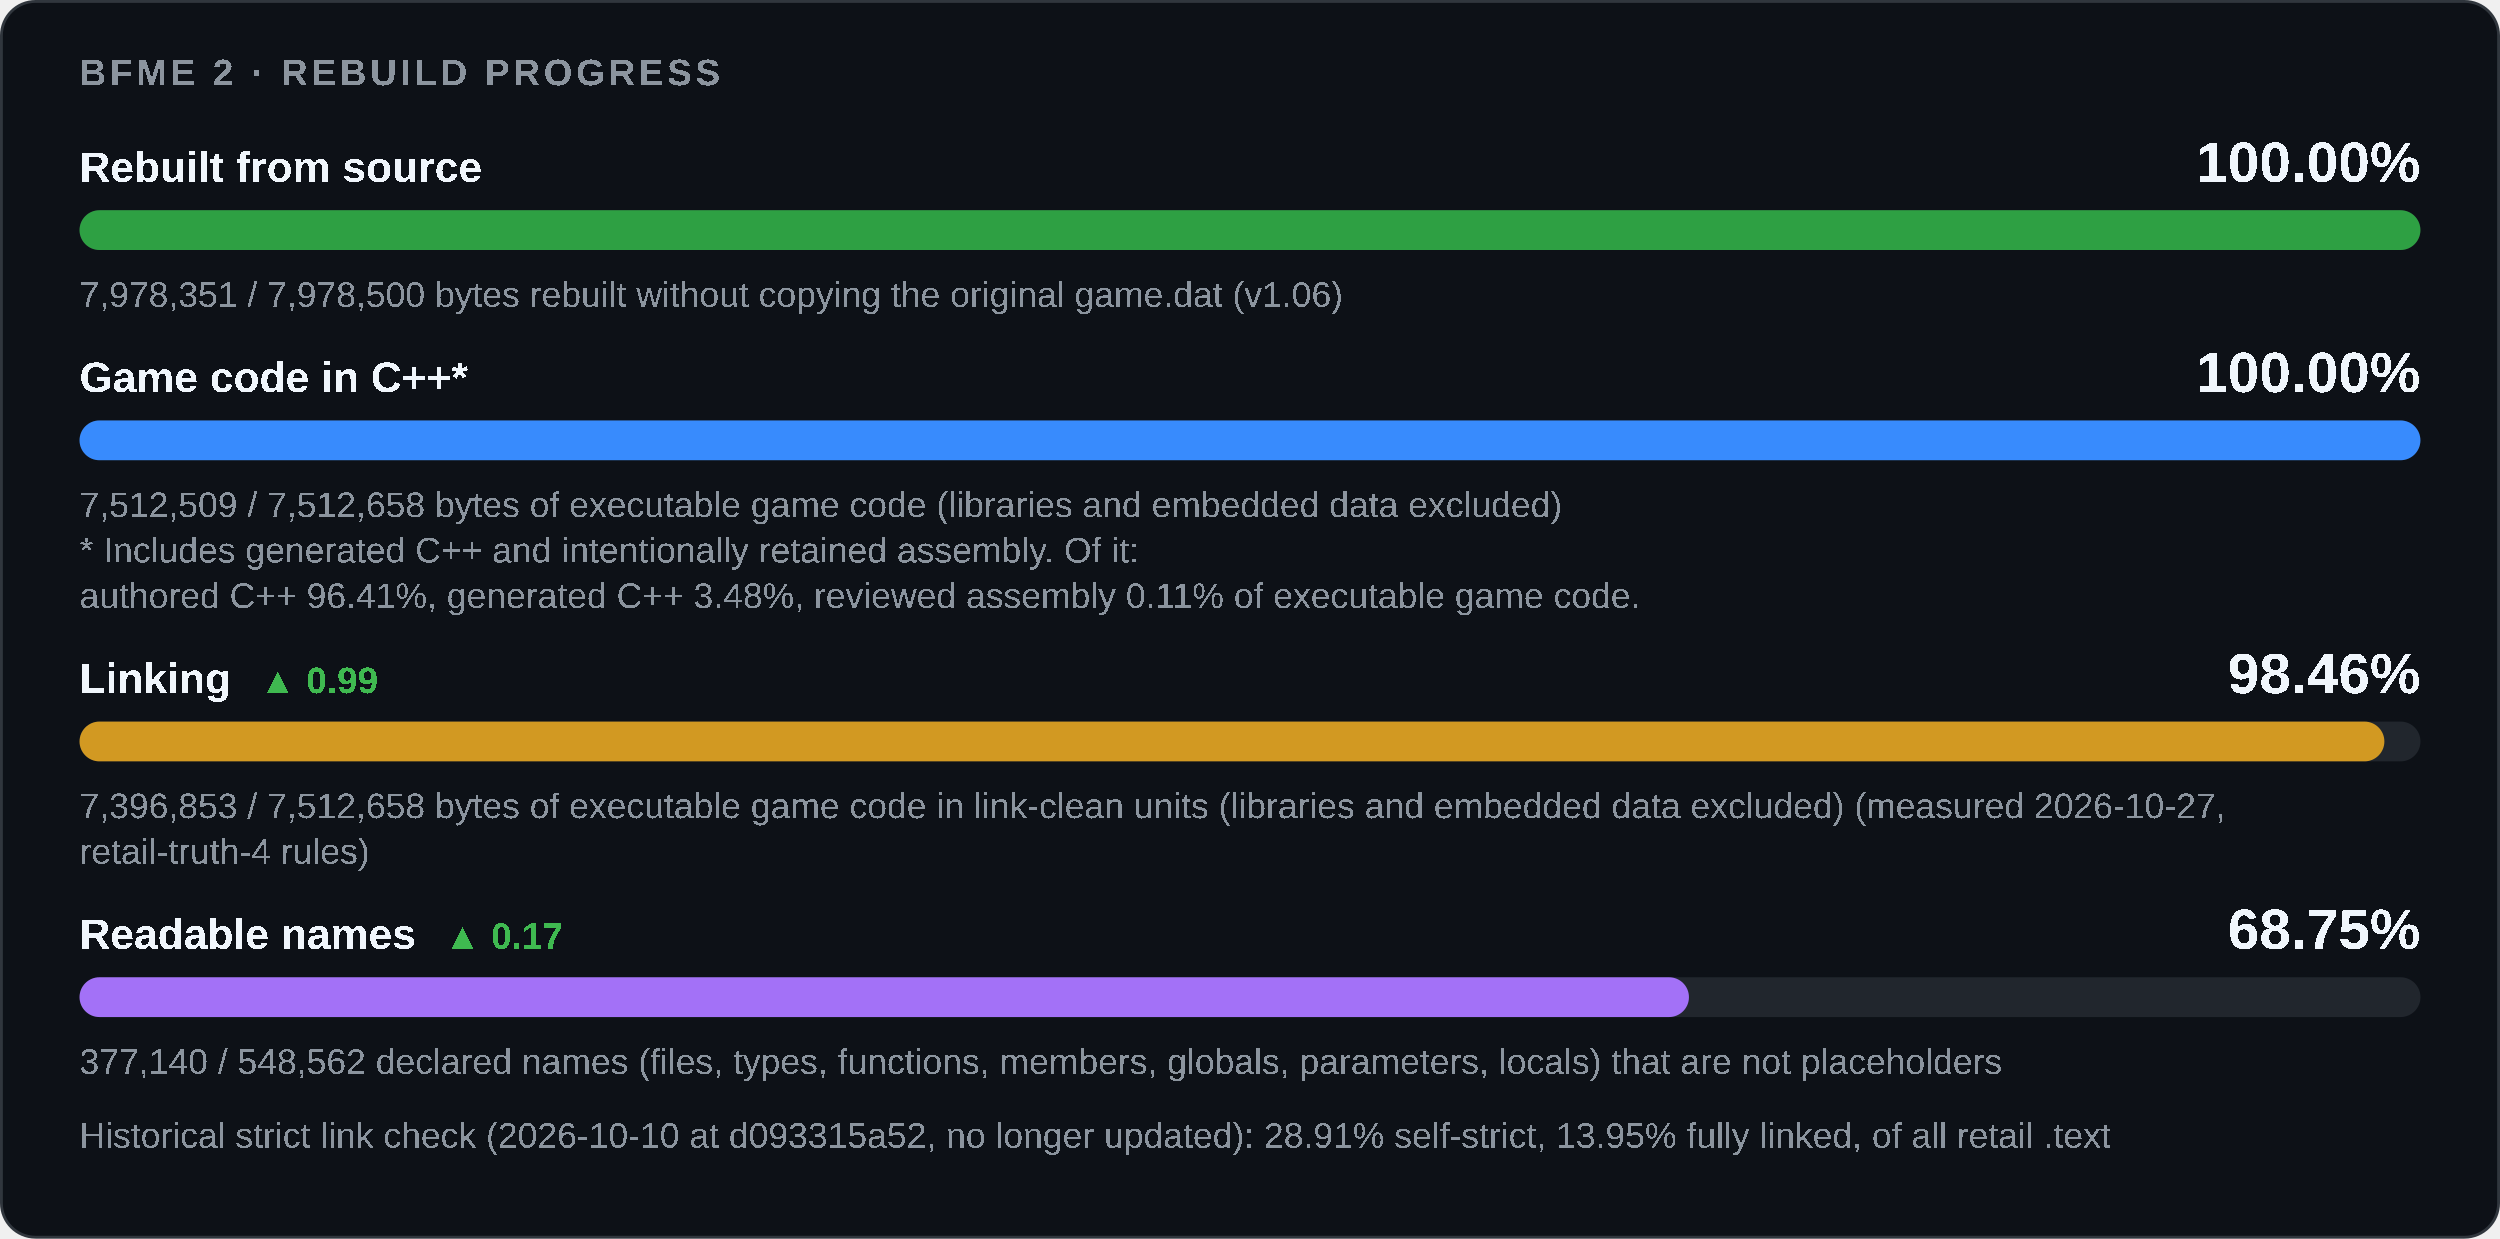
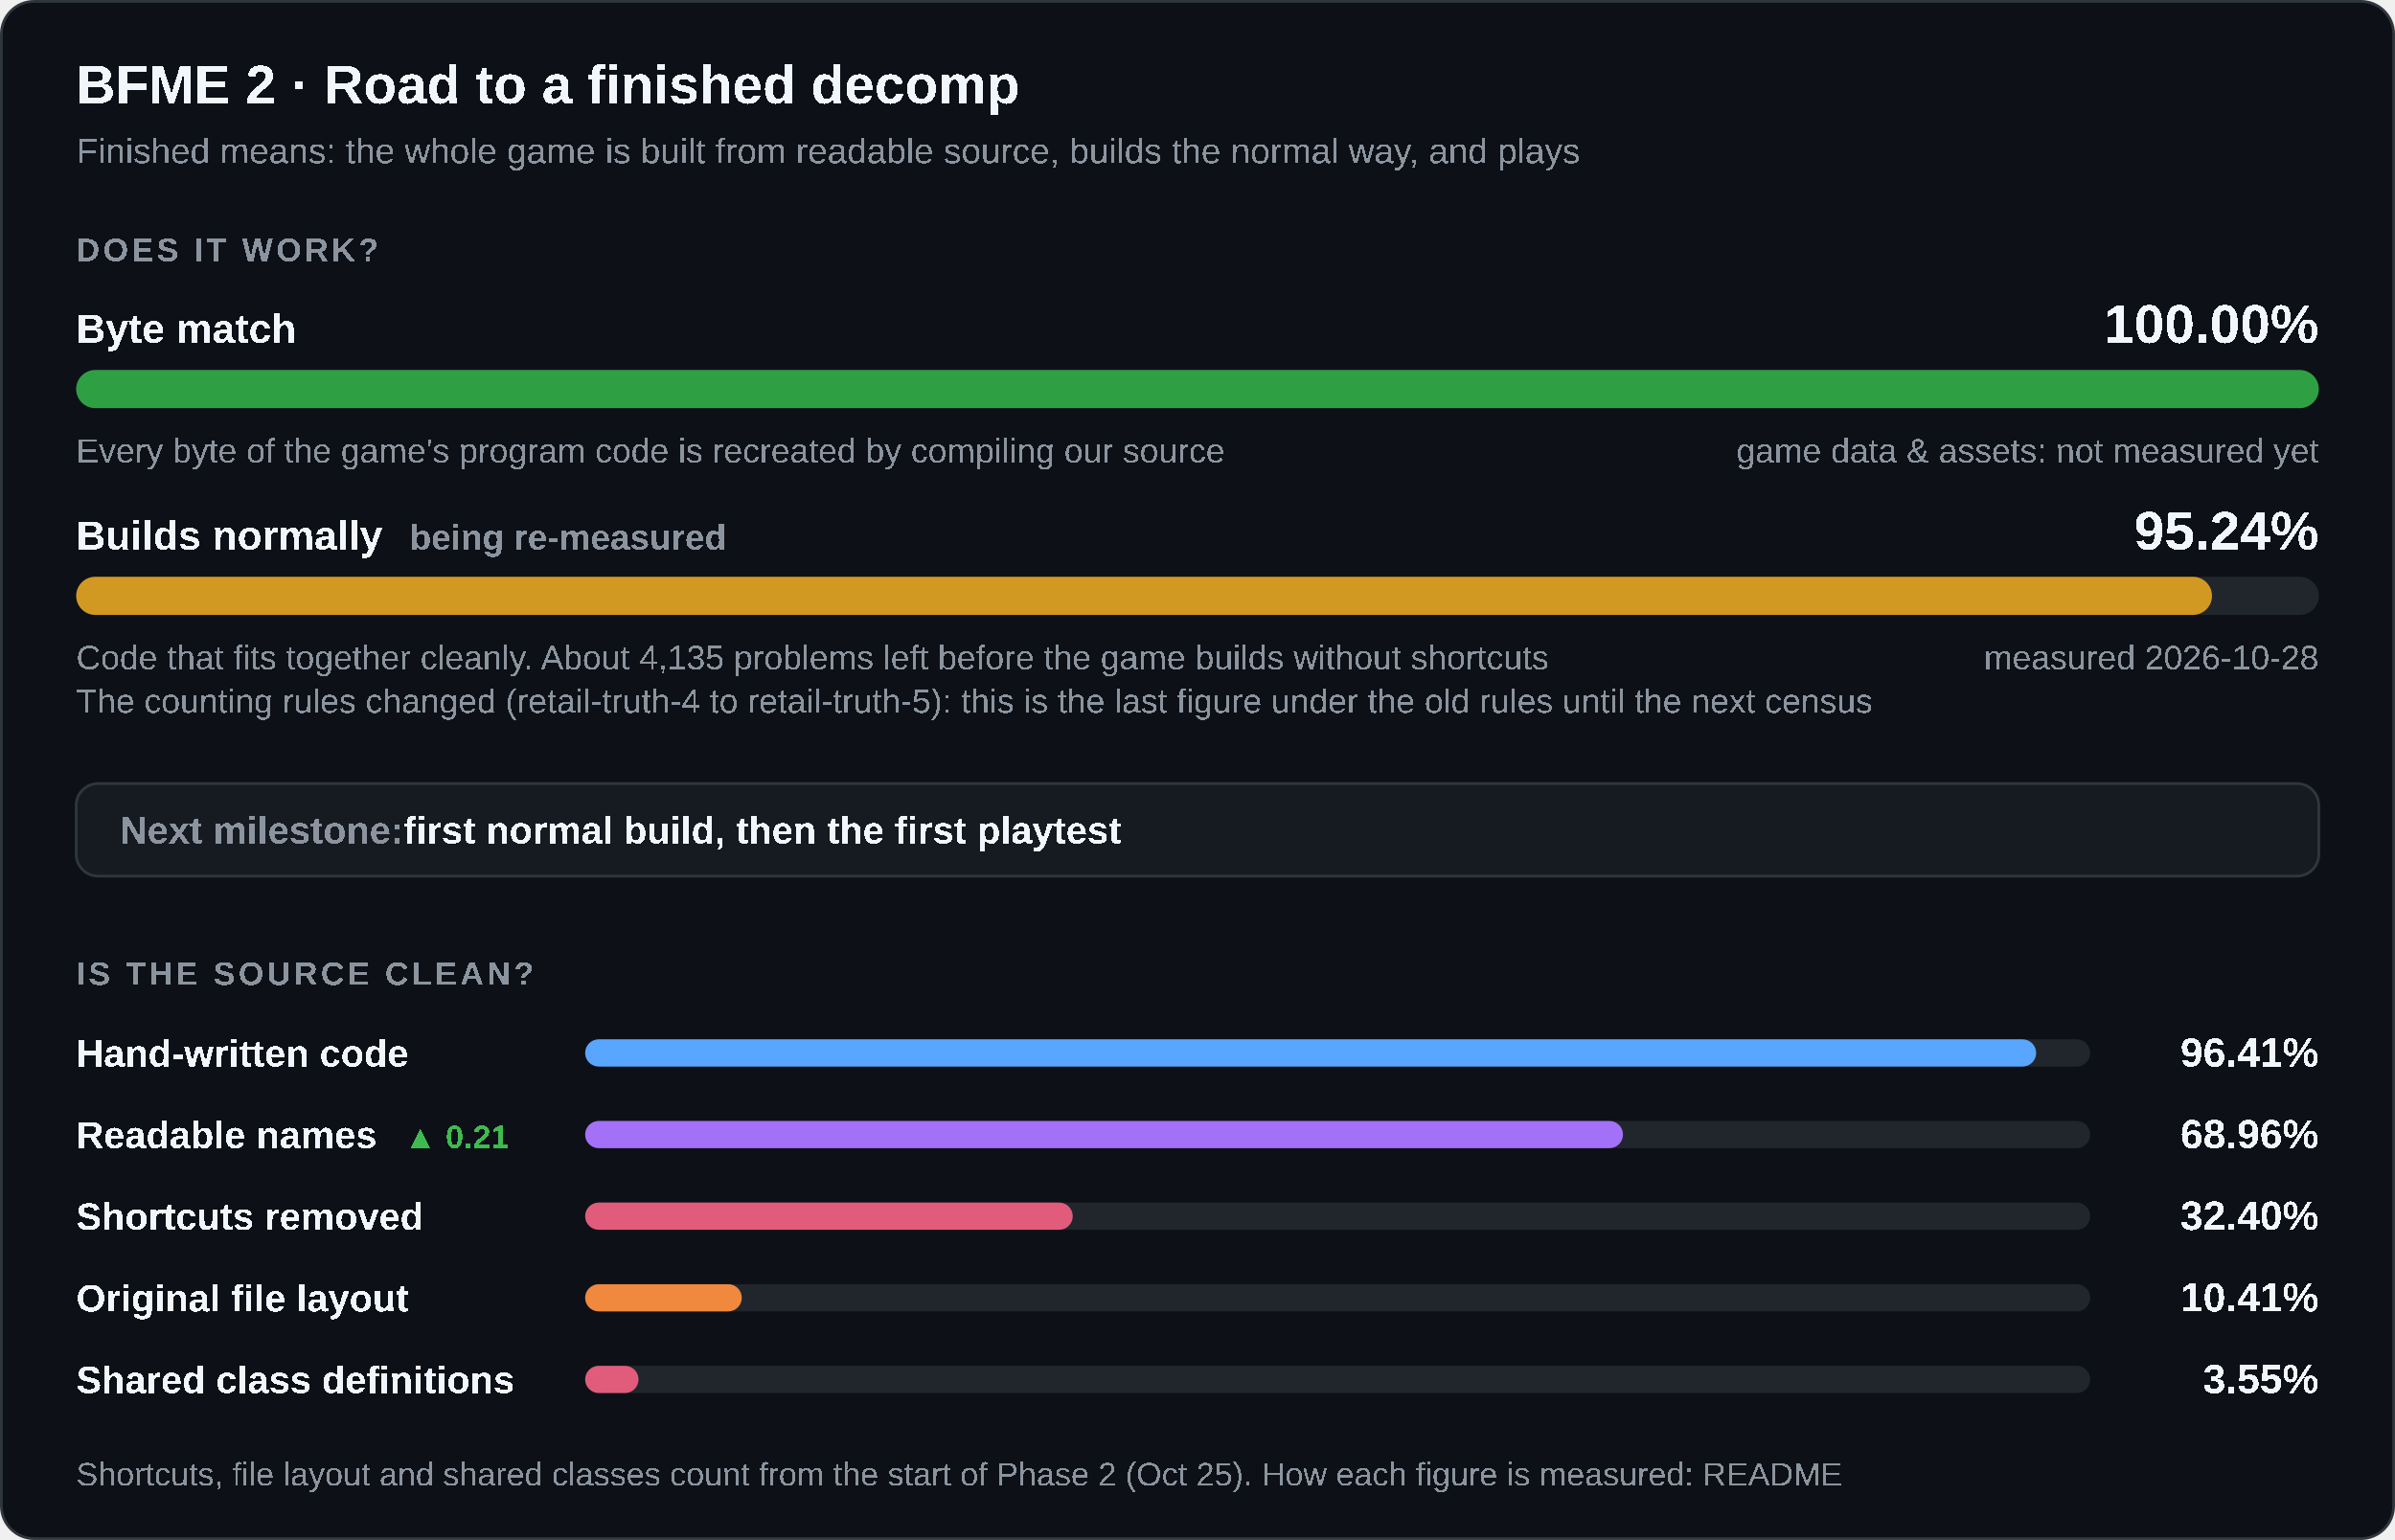
- <svg xmlns="http://www.w3.org/2000/svg" width="880" height="436" viewBox="0 0 880 436" role="img" aria-labelledby="title desc">
+ <svg xmlns="http://www.w3.org/2000/svg" width="880" height="566" viewBox="0 0 880 566" role="img" aria-labelledby="title desc">
  <style>
-     .card { fill: #0d1117; stroke: #30363d; } .track { fill: #21262d; }
+     .card { fill: #0d1117; stroke: #30363d; } .track { fill: #21262d; } .box { fill: #161b22; stroke: #30363d; }
    .strong { fill: #f0f6fc; } .muted { fill: #8b949e; } .up { fill: #3fb950; } .down { fill: #f85149; }
    @media (prefers-color-scheme: light) {
-       .card { fill: #ffffff; stroke: #d0d7de; } .track { fill: #eaeef2; }
+       .card { fill: #ffffff; stroke: #d0d7de; } .track { fill: #eaeef2; } .box { fill: #f6f8fa; stroke: #d0d7de; }
      .strong { fill: #1f2328; } .muted { fill: #59636e; } .up { fill: #1a7f37; } .down { fill: #cf222e; }
    }
  </style>
-   <rect class="card" x="0.5" y="0.5" width="879" height="435" rx="12" />
+   <rect class="card" x="0.5" y="0.5" width="879" height="565" rx="12" />
  <g font-family="'Segoe UI',Arial" text-rendering="optimizeSpeed" kerning="0" style="font-kerning:none;font-feature-settings:'kern' 0">
-     <text x="28" y="30" class="muted" font-size="13" font-weight="600" letter-spacing="1.3">BFME 2 · REBUILD PROGRESS</text>
-     <text x="28" y="64" class="strong" font-size="15" font-weight="600">Rebuilt from source</text>
-     <text x="852" y="64" class="strong" font-size="20" font-weight="700" text-anchor="end">100.00%</text>
-     <rect class="track" x="28" y="74" width="824" height="14" rx="7" />
-     <rect x="28" y="74" width="823.98" height="14" rx="7" fill="#2ea043" />
-     <text x="28" y="108" class="muted" font-size="12.5">7,978,351 / 7,978,500 bytes rebuilt without copying the original game.dat (v1.06)</text>
-     <text x="28" y="138" class="strong" font-size="15" font-weight="600">Game code in C++*</text>
-     <text x="852" y="138" class="strong" font-size="20" font-weight="700" text-anchor="end">100.00%</text>
-     <rect class="track" x="28" y="148" width="824" height="14" rx="7" />
-     <rect x="28" y="148" width="823.98" height="14" rx="7" fill="#388bfd" />
-     <text x="28" y="182" class="muted" font-size="12.5">7,512,509 / 7,512,658 bytes of executable game code (libraries and embedded data excluded)</text>
-     <text x="28" y="198" class="muted" font-size="12.5">* Includes generated C++ and intentionally retained assembly. Of it:</text>
-     <text x="28" y="214" class="muted" font-size="12.5">authored C++ 96.41%, generated C++ 3.48%, reviewed assembly 0.11% of executable game code.</text>
-     <text x="28" y="244" class="strong" font-size="15" font-weight="600">Linking<tspan class="up" dx="10" font-size="13" font-weight="600">▲ 0.99</tspan>
+     <text x="28" y="38" class="strong" font-size="20" font-weight="700">BFME 2 · Road to a finished decomp</text>
+     <text x="28" y="60" class="muted" font-size="13">Finished means: the whole game is built from readable source, builds the normal way, and plays</text>
+     <text x="28" y="96" class="muted" font-size="12" font-weight="600" letter-spacing="1.2">DOES IT WORK?</text>
+     <text x="28" y="126" class="strong" font-size="15" font-weight="600">Byte match</text>
+     <text x="852" y="126" class="strong" font-size="20" font-weight="700" text-anchor="end">100.00%</text>
+     <rect class="track" x="28" y="136" width="824" height="14" rx="7" />
+     <rect x="28" y="136" width="824.00" height="14" rx="7" fill="#2ea043" />
+     <text x="28" y="170" class="muted" font-size="12.5">Every byte of the game's program code is recreated by compiling our source</text>
+     <text x="852" y="170" class="muted" font-size="12.5" text-anchor="end">game data &amp; assets: not measured yet</text>
+     <text x="28" y="202" class="strong" font-size="15" font-weight="600">Builds normally<tspan class="muted" dx="10" font-size="13" font-weight="600">being re-measured</tspan>
    </text>
-     <text x="852" y="244" class="strong" font-size="20" font-weight="700" text-anchor="end">98.46%</text>
-     <rect class="track" x="28" y="254" width="824" height="14" rx="7" />
-     <rect x="28" y="254" width="811.30" height="14" rx="7" fill="#d29922" />
-     <text x="28" y="288" class="muted" font-size="12.5">7,396,853 / 7,512,658 bytes of executable game code in link-clean units (libraries and embedded data excluded) (measured 2026-10-27,</text>
-     <text x="28" y="304" class="muted" font-size="12.5">retail-truth-4 rules)</text>
-     <text x="28" y="334" class="strong" font-size="15" font-weight="600">Readable names<tspan class="up" dx="10" font-size="13" font-weight="600">▲ 0.17</tspan>
+     <text x="852" y="202" class="strong" font-size="20" font-weight="700" text-anchor="end">95.24%</text>
+     <rect class="track" x="28" y="212" width="824" height="14" rx="7" />
+     <rect x="28" y="212" width="784.76" height="14" rx="7" fill="#d29922" />
+     <text x="28" y="246" class="muted" font-size="12.5">Code that fits together cleanly. About 4,135 problems left before the game builds without shortcuts</text>
+     <text x="28" y="262" class="muted" font-size="12.5">The counting rules changed (retail-truth-4 to retail-truth-5): this is the last figure under the old rules until the next census</text>
+     <text x="852" y="246" class="muted" font-size="12.5" text-anchor="end">measured 2026-10-28</text>
+     <rect class="box" x="28" y="288" width="824" height="34" rx="8" />
+     <text x="44" y="310" class="muted" font-size="14" font-weight="600">Next milestone:<tspan class="strong"> first normal build, then the first playtest</tspan>
    </text>
-     <text x="852" y="334" class="strong" font-size="20" font-weight="700" text-anchor="end">68.75%</text>
-     <rect class="track" x="28" y="344" width="824" height="14" rx="7" />
-     <rect x="28" y="344" width="566.51" height="14" rx="7" fill="#a371f7" />
-     <text x="28" y="378" class="muted" font-size="12.5">377,140 / 548,562 declared names (files, types, functions, members, globals, parameters, locals) that are not placeholders</text>
-     <text x="28" y="404" class="muted" font-size="12.5">Historical strict link check (2026-10-10 at d093315a52, no longer updated): 28.91% self-strict, 13.95% fully linked, of all retail .text</text>
+     <text x="28" y="362" class="muted" font-size="12" font-weight="600" letter-spacing="1.2">IS THE SOURCE CLEAN?</text>
+     <text x="28" y="392" class="strong" font-size="14" font-weight="600">Hand-written code</text>
+     <rect class="track" x="215" y="382" width="553" height="10" rx="5" />
+     <rect x="215" y="382" width="533.15" height="10" rx="5" fill="#58a6ff" />
+     <text x="852" y="392" class="strong" font-size="15" font-weight="700" text-anchor="end">96.41%</text>
+     <text x="28" y="422" class="strong" font-size="14" font-weight="600">Readable names<tspan class="up" dx="10" font-size="12" font-weight="600">▲ 0.21</tspan>
+     </text>
+     <rect class="track" x="215" y="412" width="553" height="10" rx="5" />
+     <rect x="215" y="412" width="381.34" height="10" rx="5" fill="#a371f7" />
+     <text x="852" y="422" class="strong" font-size="15" font-weight="700" text-anchor="end">68.96%</text>
+     <text x="28" y="452" class="strong" font-size="14" font-weight="600">Shortcuts removed</text>
+     <rect class="track" x="215" y="442" width="553" height="10" rx="5" />
+     <rect x="215" y="442" width="179.16" height="10" rx="5" fill="#e05c7a" />
+     <text x="852" y="452" class="strong" font-size="15" font-weight="700" text-anchor="end">32.40%</text>
+     <text x="28" y="482" class="strong" font-size="14" font-weight="600">Original file layout</text>
+     <rect class="track" x="215" y="472" width="553" height="10" rx="5" />
+     <rect x="215" y="472" width="57.56" height="10" rx="5" fill="#f0883e" />
+     <text x="852" y="482" class="strong" font-size="15" font-weight="700" text-anchor="end">10.41%</text>
+     <text x="28" y="512" class="strong" font-size="14" font-weight="600">Shared class definitions</text>
+     <rect class="track" x="215" y="502" width="553" height="10" rx="5" />
+     <rect x="215" y="502" width="19.62" height="10" rx="5" fill="#e05c7a" />
+     <text x="852" y="512" class="strong" font-size="15" font-weight="700" text-anchor="end">3.55%</text>
+     <text x="28" y="546" class="muted" font-size="12">Shortcuts, file layout and shared classes count from the start of Phase 2 (Oct 25). How each figure is measured: README</text>
  </g>
</svg>
